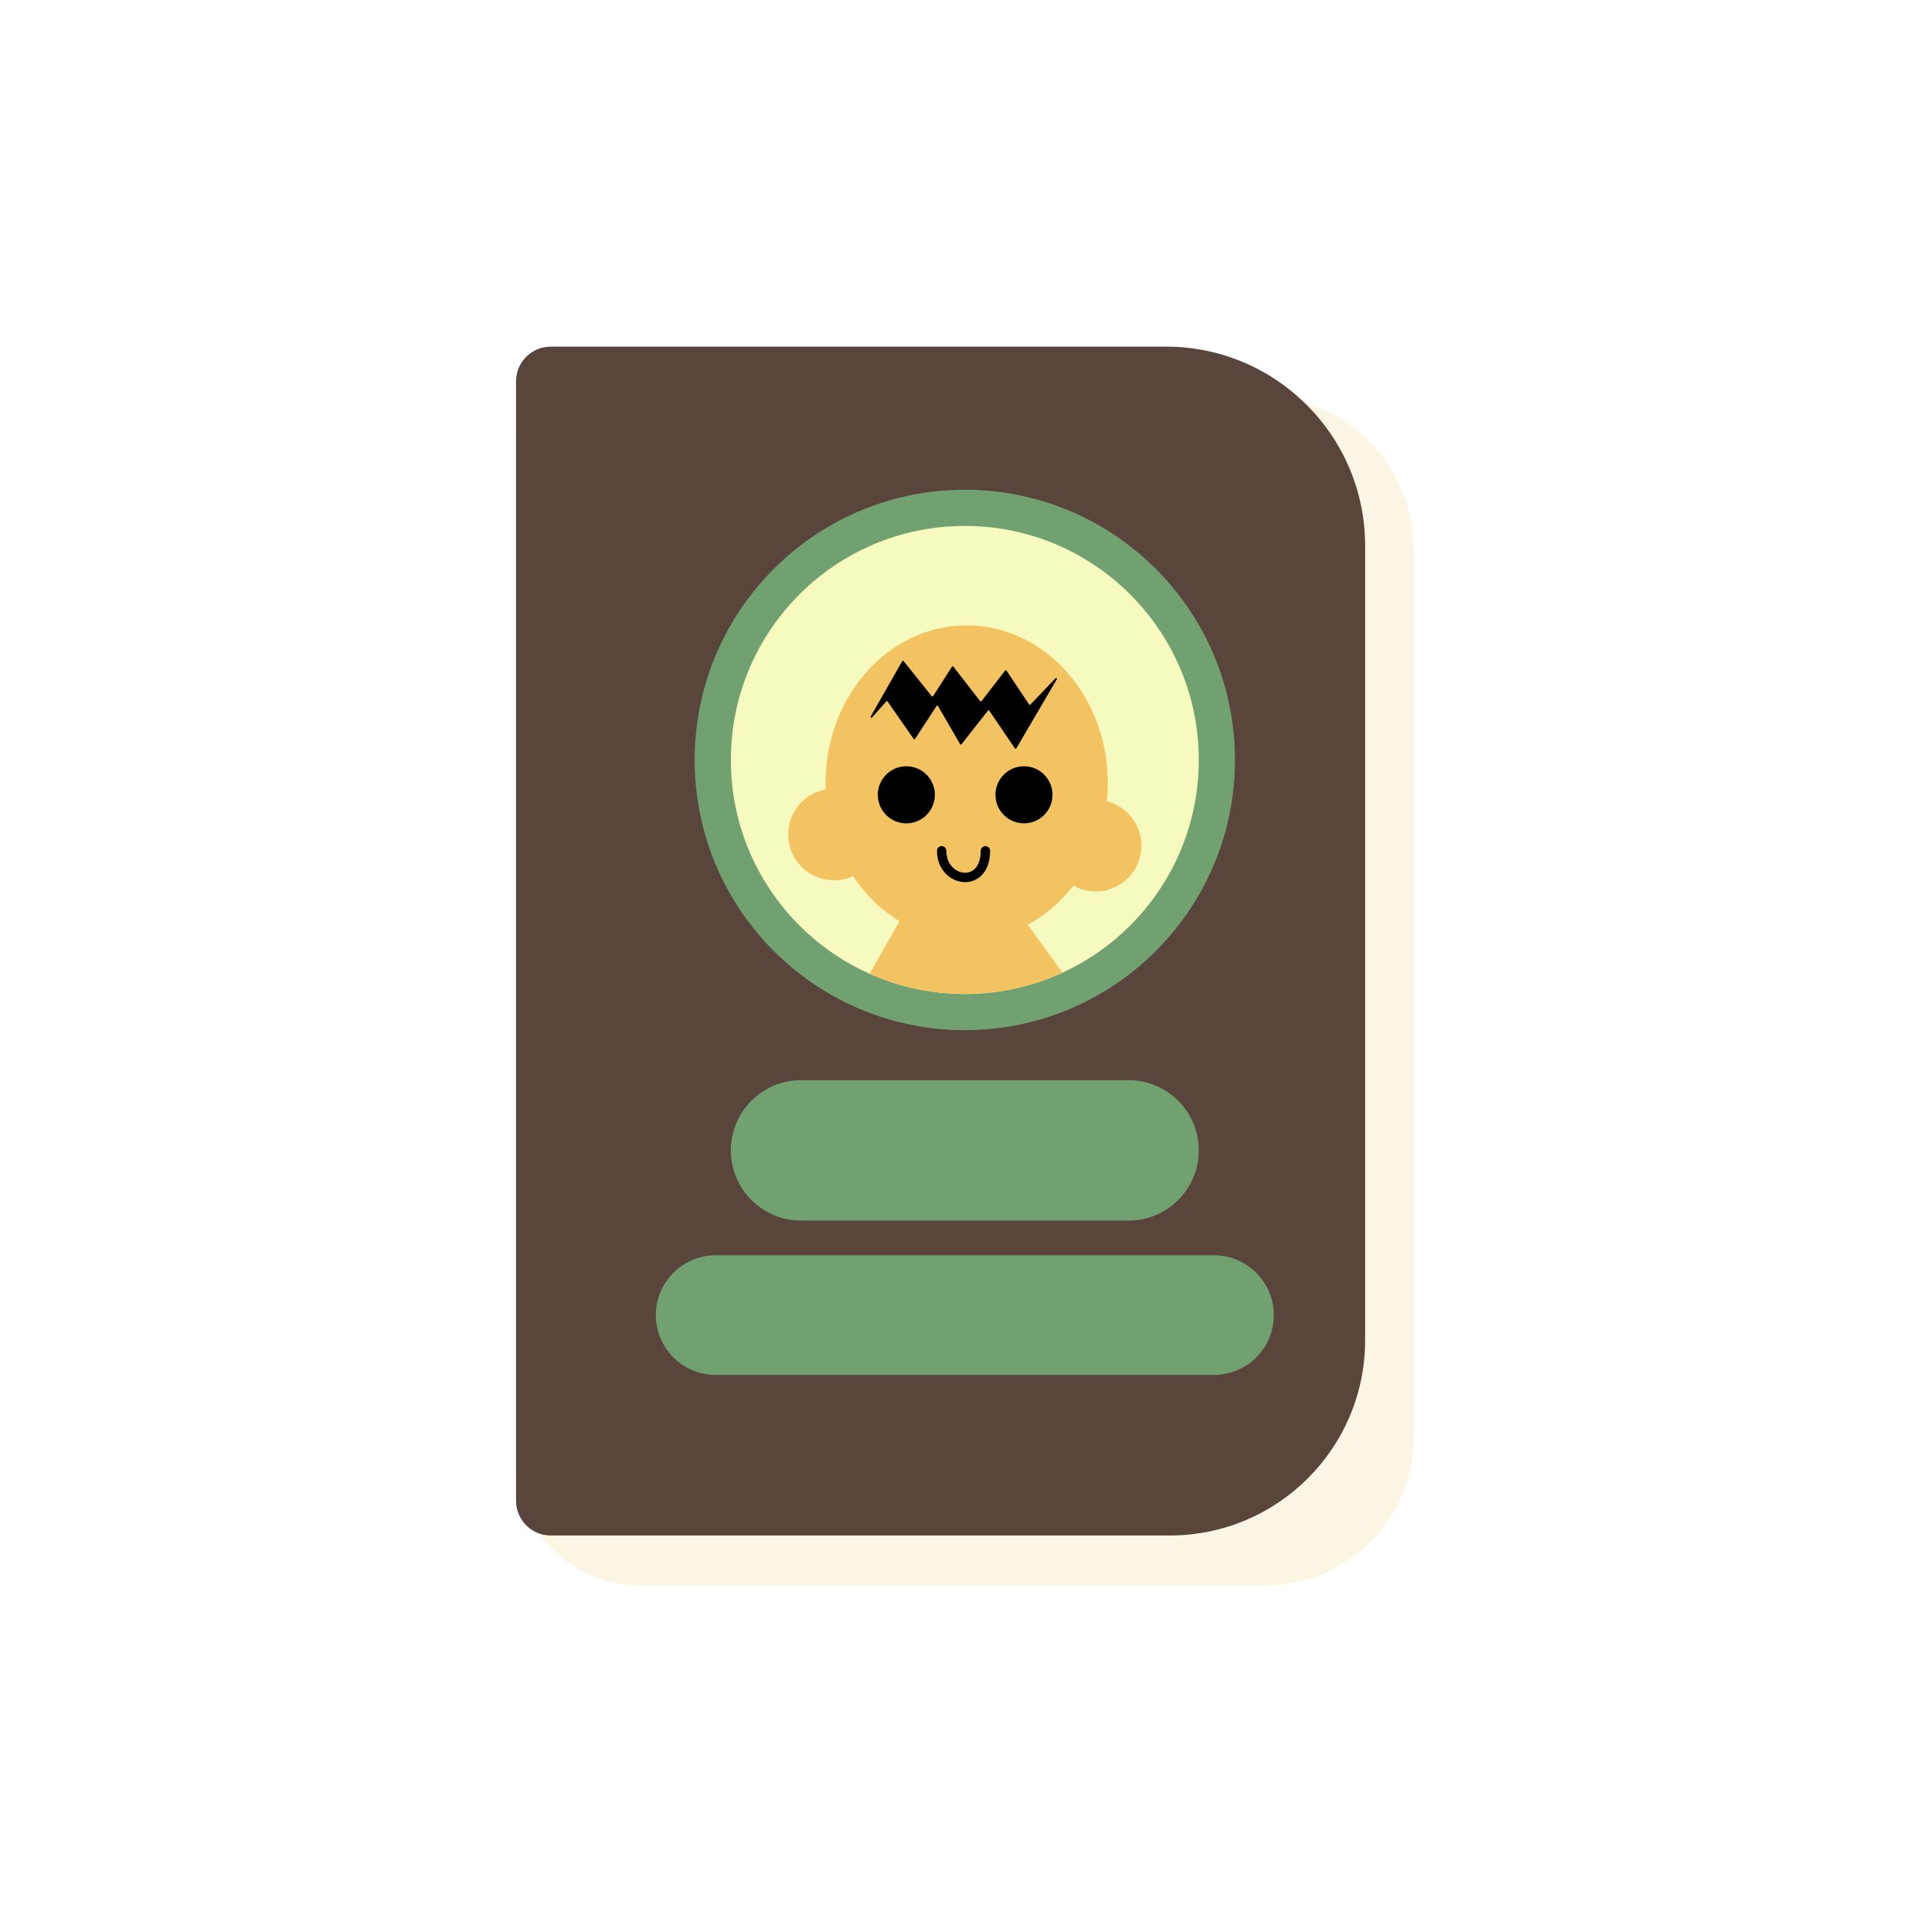
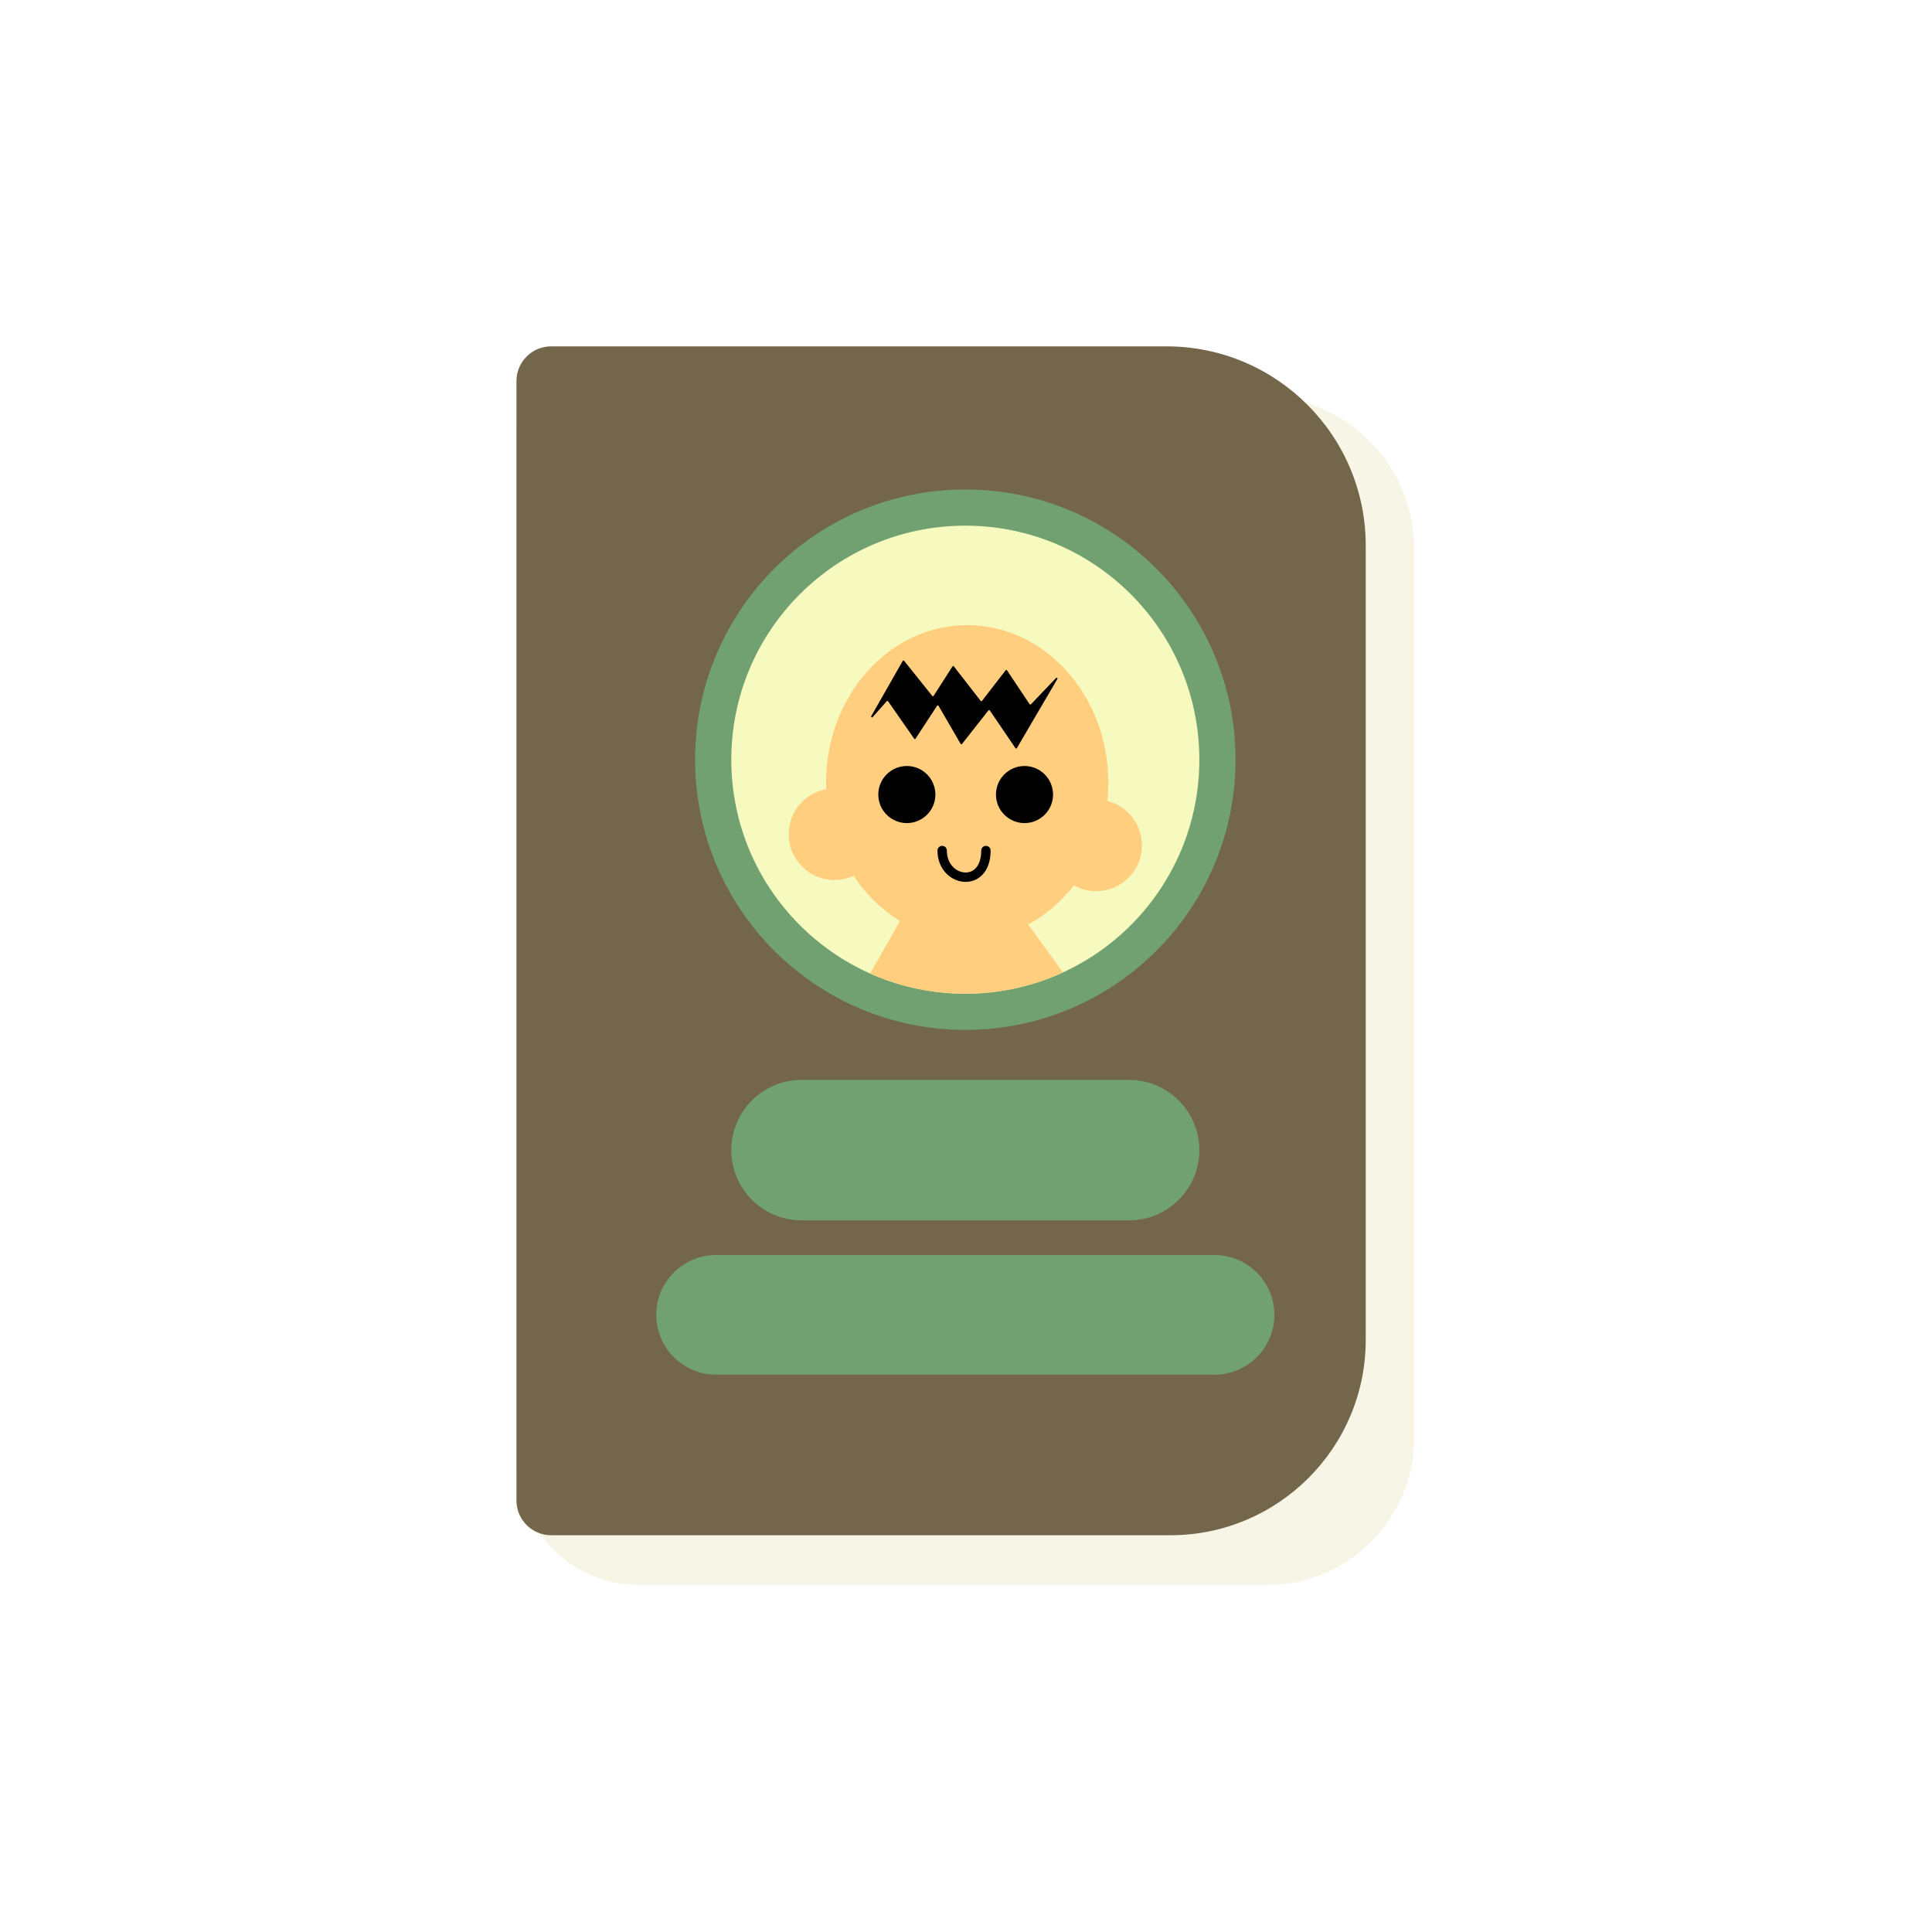
- <svg xmlns="http://www.w3.org/2000/svg" width="100%" height="100%" viewBox="0 0 1000 1001" version="1.1" xml:space="preserve" style="fill-rule:evenodd;clip-rule:evenodd;stroke-linecap:round;stroke-linejoin:round;stroke-miterlimit:1.5;">
-   <rect id="about" x="0" y="0.482" width="1000" height="1000" style="fill:none;" />
-   <g>
-     <path d="M732.563,284.488l-0,460.536c-0,42.136 -34.21,76.345 -76.346,76.345l-324.89,0c-35.262,0 -63.89,-28.628 -63.89,-63.889l0,-533.086c0,-10.483 8.511,-18.994 18.995,-18.994l367.043,-0c43.649,-0 79.088,35.438 79.088,79.088Z" style="fill:#fbf5e3;" />
-     <path d="M707.464,282.79l-0,411.568c-0,55.857 -45.349,101.206 -101.206,101.206l-320.851,-0c-9.918,-0 -17.97,-8.052 -17.97,-17.969l0,-580.031c0,-9.918 8.052,-17.97 17.97,-17.97l318.861,0c56.955,0 103.196,46.241 103.196,103.196Z" style="fill:#59453c;" />
-   </g>
-   <circle cx="500" cy="393.742" r="121.251" style="fill:none;stroke:#71a171;stroke-width:37.5px;" />
-   <circle cx="500" cy="393.742" r="121.251" style="fill:#f6fabf;" />
-   <path d="M621.251,596.034c-0,20.079 -16.301,36.38 -36.38,36.38l-169.742,0c-20.079,0 -36.38,-16.301 -36.38,-36.38c0,-20.078 16.301,-36.38 36.38,-36.38l169.742,0c20.079,0 36.38,16.302 36.38,36.38Z" style="fill:#71a171;" />
-   <path d="M660.127,681.378c-0,17.102 -13.885,30.986 -30.987,30.986l-258.28,0c-17.102,0 -30.987,-13.884 -30.987,-30.986c0,-17.102 13.885,-30.986 30.987,-30.986l258.28,0c17.102,0 30.987,13.884 30.987,30.986Z" style="fill:#71a171;" />
+ <svg xmlns="http://www.w3.org/2000/svg" width="100%" height="100%" viewBox="0 0 1001 1001" version="1.1" xml:space="preserve" style="fill-rule:evenodd;clip-rule:evenodd;stroke-linecap:round;stroke-linejoin:round;stroke-miterlimit:1.5;">
+   <rect id="about" x="0.149" y="0.346" width="1000" height="1000" style="fill:none;" />
+   <path d="M732.711,284.352l0,460.536c0,42.136 -34.209,76.345 -76.345,76.345l-324.891,0c-35.261,0 -63.889,-28.627 -63.889,-63.889l-0,-533.086c-0,-10.483 8.511,-18.994 18.994,-18.994l367.043,-0c43.65,-0 79.088,35.438 79.088,79.088Z" style="fill:#f7f5e6;" />
+   <path d="M707.612,282.654l0,411.568c0,55.857 -45.349,101.206 -101.206,101.206l-320.851,0c-9.917,0 -17.969,-8.052 -17.969,-17.969l-0,-580.031c-0,-9.918 8.052,-17.97 17.969,-17.97l318.862,0c56.955,0 103.195,46.241 103.195,103.196Z" style="fill:#74664b;" />
+   <circle cx="500.149" cy="393.607" r="121.251" style="fill:none;stroke:#71a171;stroke-width:37.5px;" />
+   <circle cx="500.149" cy="393.607" r="121.251" style="fill:#f6fabf;" />
+   <path d="M621.4,595.899c-0,20.078 -16.302,36.38 -36.381,36.38l-169.741,-0c-20.079,-0 -36.38,-16.302 -36.38,-36.38c-0,-20.079 16.301,-36.38 36.38,-36.38l169.741,-0c20.079,-0 36.381,16.301 36.381,36.38Z" style="fill:#71a171;" />
+   <path d="M660.275,681.242c0,17.102 -13.884,30.987 -30.986,30.987l-258.281,-0c-17.102,-0 -30.986,-13.885 -30.986,-30.987c0,-17.101 13.884,-30.986 30.986,-30.986l258.281,0c17.102,0 30.986,13.885 30.986,30.986Z" style="fill:#71a171;" />
  <g>
    <clipPath id="_clip1">
-       <circle cx="500" cy="393.742" r="121.251" />
+       <circle cx="500.149" cy="393.607" r="121.251" />
    </clipPath>
    <g clip-path="url(#_clip1)">
-       <path d="M442.091,453.904c-3.02,1.404 -6.384,2.187 -9.929,2.187c-13.063,0 -23.668,-10.637 -23.668,-23.74c-0,-11.649 8.383,-21.349 19.423,-23.358c-0.042,-1.135 -0.064,-2.277 -0.064,-3.424c0,-45.009 32.763,-81.55 73.118,-81.55c40.354,-0 73.117,36.541 73.117,81.55c0,3.225 -0.168,6.406 -0.495,9.533c10.286,2.581 17.913,11.92 17.913,23.032c0,13.102 -10.605,23.739 -23.668,23.739c-4.189,0 -8.125,-1.093 -11.539,-3.011c-6.541,8.438 -14.605,15.366 -23.715,20.25l18.505,25.497c-33.235,15.716 -68.436,19.549 -101.687,2.126l16.769,-29.44c-9.487,-5.743 -17.71,-13.759 -24.08,-23.391Z" style="fill:#f4c361;" />
-       <path d="M451.232,371.238c-0.109,0.191 -0.056,0.432 0.122,0.56c0.179,0.128 0.425,0.1 0.57,-0.064c2.582,-2.906 6.233,-7.018 7.383,-8.312c0.087,-0.098 0.214,-0.151 0.345,-0.143c0.131,0.007 0.252,0.075 0.327,0.182c1.861,2.672 11.52,16.537 13.52,19.407c0.081,0.117 0.215,0.186 0.357,0.184c0.143,-0.002 0.275,-0.075 0.352,-0.194c1.726,-2.639 9.37,-14.329 11.169,-17.08c0.081,-0.125 0.221,-0.198 0.37,-0.194c0.148,0.004 0.284,0.084 0.359,0.213c1.773,3.054 9.77,16.832 11.466,19.753c0.071,0.123 0.199,0.202 0.34,0.212c0.142,0.01 0.279,-0.051 0.367,-0.162c2.067,-2.624 11.715,-14.871 13.711,-17.404c0.084,-0.107 0.215,-0.167 0.351,-0.163c0.137,0.005 0.262,0.075 0.339,0.187c1.883,2.768 11.286,16.585 13.302,19.548c0.083,0.121 0.222,0.192 0.369,0.187c0.147,-0.005 0.281,-0.085 0.355,-0.212c2.335,-3.986 15.973,-27.261 20.994,-35.831c0.11,-0.187 0.062,-0.427 -0.111,-0.558c-0.174,-0.131 -0.418,-0.111 -0.568,0.046c-3.953,4.139 -11.316,11.848 -13.042,13.656c-0.09,0.094 -0.218,0.142 -0.347,0.131c-0.13,-0.011 -0.247,-0.081 -0.319,-0.189c-1.677,-2.513 -9.957,-14.915 -11.721,-17.558c-0.076,-0.115 -0.203,-0.185 -0.341,-0.19c-0.138,-0.005 -0.27,0.057 -0.354,0.166c-1.877,2.431 -10.442,13.522 -12.256,15.871c-0.081,0.105 -0.206,0.166 -0.339,0.166c-0.132,0 -0.257,-0.061 -0.338,-0.165c-1.964,-2.529 -11.855,-15.269 -13.903,-17.907c-0.085,-0.11 -0.218,-0.172 -0.357,-0.165c-0.139,0.006 -0.266,0.079 -0.341,0.196c-1.563,2.433 -8.25,12.848 -9.801,15.263c-0.074,0.116 -0.2,0.189 -0.338,0.197c-0.137,0.007 -0.27,-0.053 -0.356,-0.16c-2.1,-2.621 -12.435,-15.521 -14.591,-18.211c-0.088,-0.111 -0.226,-0.17 -0.368,-0.159c-0.141,0.011 -0.268,0.092 -0.338,0.215c-1.899,3.334 -11.969,21.009 -16.339,28.681Z" />
-       <circle cx="530.667" cy="411.805" r="14.789" />
-       <circle cx="469.701" cy="411.805" r="14.789" />
-       <path d="M488.002,440.814c0,16.578 22.672,20.165 22.672,0" style="fill:none;stroke:#000;stroke-width:4.86px;" />
+       <path d="M442.24,453.768c-3.021,1.404 -6.385,2.187 -9.93,2.187c-13.062,0 -23.668,-10.637 -23.668,-23.739c0,-11.65 8.383,-21.35 19.423,-23.359c-0.042,-1.135 -0.063,-2.277 -0.063,-3.424c0,-45.009 32.763,-81.55 73.117,-81.55c40.355,-0 73.118,36.541 73.118,81.55c-0,3.225 -0.168,6.406 -0.495,9.533c10.285,2.581 17.913,11.92 17.913,23.032c0,13.102 -10.605,23.74 -23.668,23.74c-4.189,-0 -8.125,-1.094 -11.54,-3.012c-6.54,8.438 -14.605,15.366 -23.714,20.251l18.505,25.496c-33.236,15.717 -68.436,19.549 -101.687,2.126l16.768,-29.44c-9.487,-5.743 -17.71,-13.759 -24.079,-23.391Z" style="fill:#ffce7f;" />
+       <path d="M451.38,371.102c-0.108,0.191 -0.055,0.433 0.123,0.56c0.178,0.128 0.424,0.101 0.57,-0.063c2.581,-2.907 6.233,-7.019 7.383,-8.313c0.087,-0.098 0.214,-0.151 0.345,-0.143c0.131,0.007 0.251,0.075 0.326,0.182c1.861,2.672 11.52,16.537 13.52,19.408c0.081,0.116 0.216,0.185 0.358,0.183c0.142,-0.002 0.274,-0.075 0.352,-0.194c1.726,-2.639 9.369,-14.329 11.169,-17.08c0.081,-0.125 0.221,-0.198 0.369,-0.194c0.149,0.004 0.285,0.085 0.359,0.213c1.773,3.055 9.771,16.832 11.467,19.753c0.071,0.123 0.198,0.202 0.34,0.212c0.141,0.01 0.279,-0.05 0.366,-0.162c2.067,-2.623 11.716,-14.871 13.711,-17.403c0.085,-0.108 0.215,-0.168 0.352,-0.163c0.136,0.004 0.262,0.074 0.339,0.187c1.883,2.767 11.285,16.584 13.302,19.547c0.082,0.121 0.222,0.192 0.368,0.187c0.147,-0.005 0.281,-0.085 0.355,-0.212c2.336,-3.985 15.974,-27.261 20.995,-35.831c0.11,-0.187 0.062,-0.427 -0.112,-0.558c-0.173,-0.131 -0.417,-0.111 -0.567,0.046c-3.954,4.139 -11.316,11.848 -13.043,13.656c-0.09,0.094 -0.217,0.142 -0.347,0.131c-0.129,-0.011 -0.247,-0.081 -0.319,-0.189c-1.677,-2.512 -9.956,-14.915 -11.72,-17.558c-0.077,-0.114 -0.204,-0.185 -0.342,-0.19c-0.137,-0.005 -0.269,0.057 -0.353,0.166c-1.878,2.431 -10.443,13.522 -12.257,15.871c-0.081,0.105 -0.205,0.166 -0.338,0.166c-0.132,0.001 -0.258,-0.061 -0.339,-0.165c-1.963,-2.529 -11.854,-15.269 -13.902,-17.907c-0.085,-0.11 -0.219,-0.171 -0.358,-0.165c-0.138,0.006 -0.266,0.079 -0.341,0.196c-1.562,2.433 -8.249,12.848 -9.8,15.264c-0.074,0.116 -0.2,0.189 -0.338,0.196c-0.138,0.007 -0.27,-0.052 -0.357,-0.16c-2.099,-2.621 -12.435,-15.521 -14.59,-18.211c-0.089,-0.11 -0.227,-0.17 -0.368,-0.159c-0.142,0.011 -0.268,0.092 -0.339,0.215c-1.899,3.334 -11.968,21.009 -16.339,28.681Z" />
+       <circle cx="530.816" cy="411.669" r="14.789" />
+       <circle cx="469.849" cy="411.669" r="14.789" />
+       <path d="M488.151,440.678c-0,16.578 22.672,20.165 22.672,0" style="fill:none;stroke:#000;stroke-width:4.86px;" />
    </g>
  </g>
</svg>
